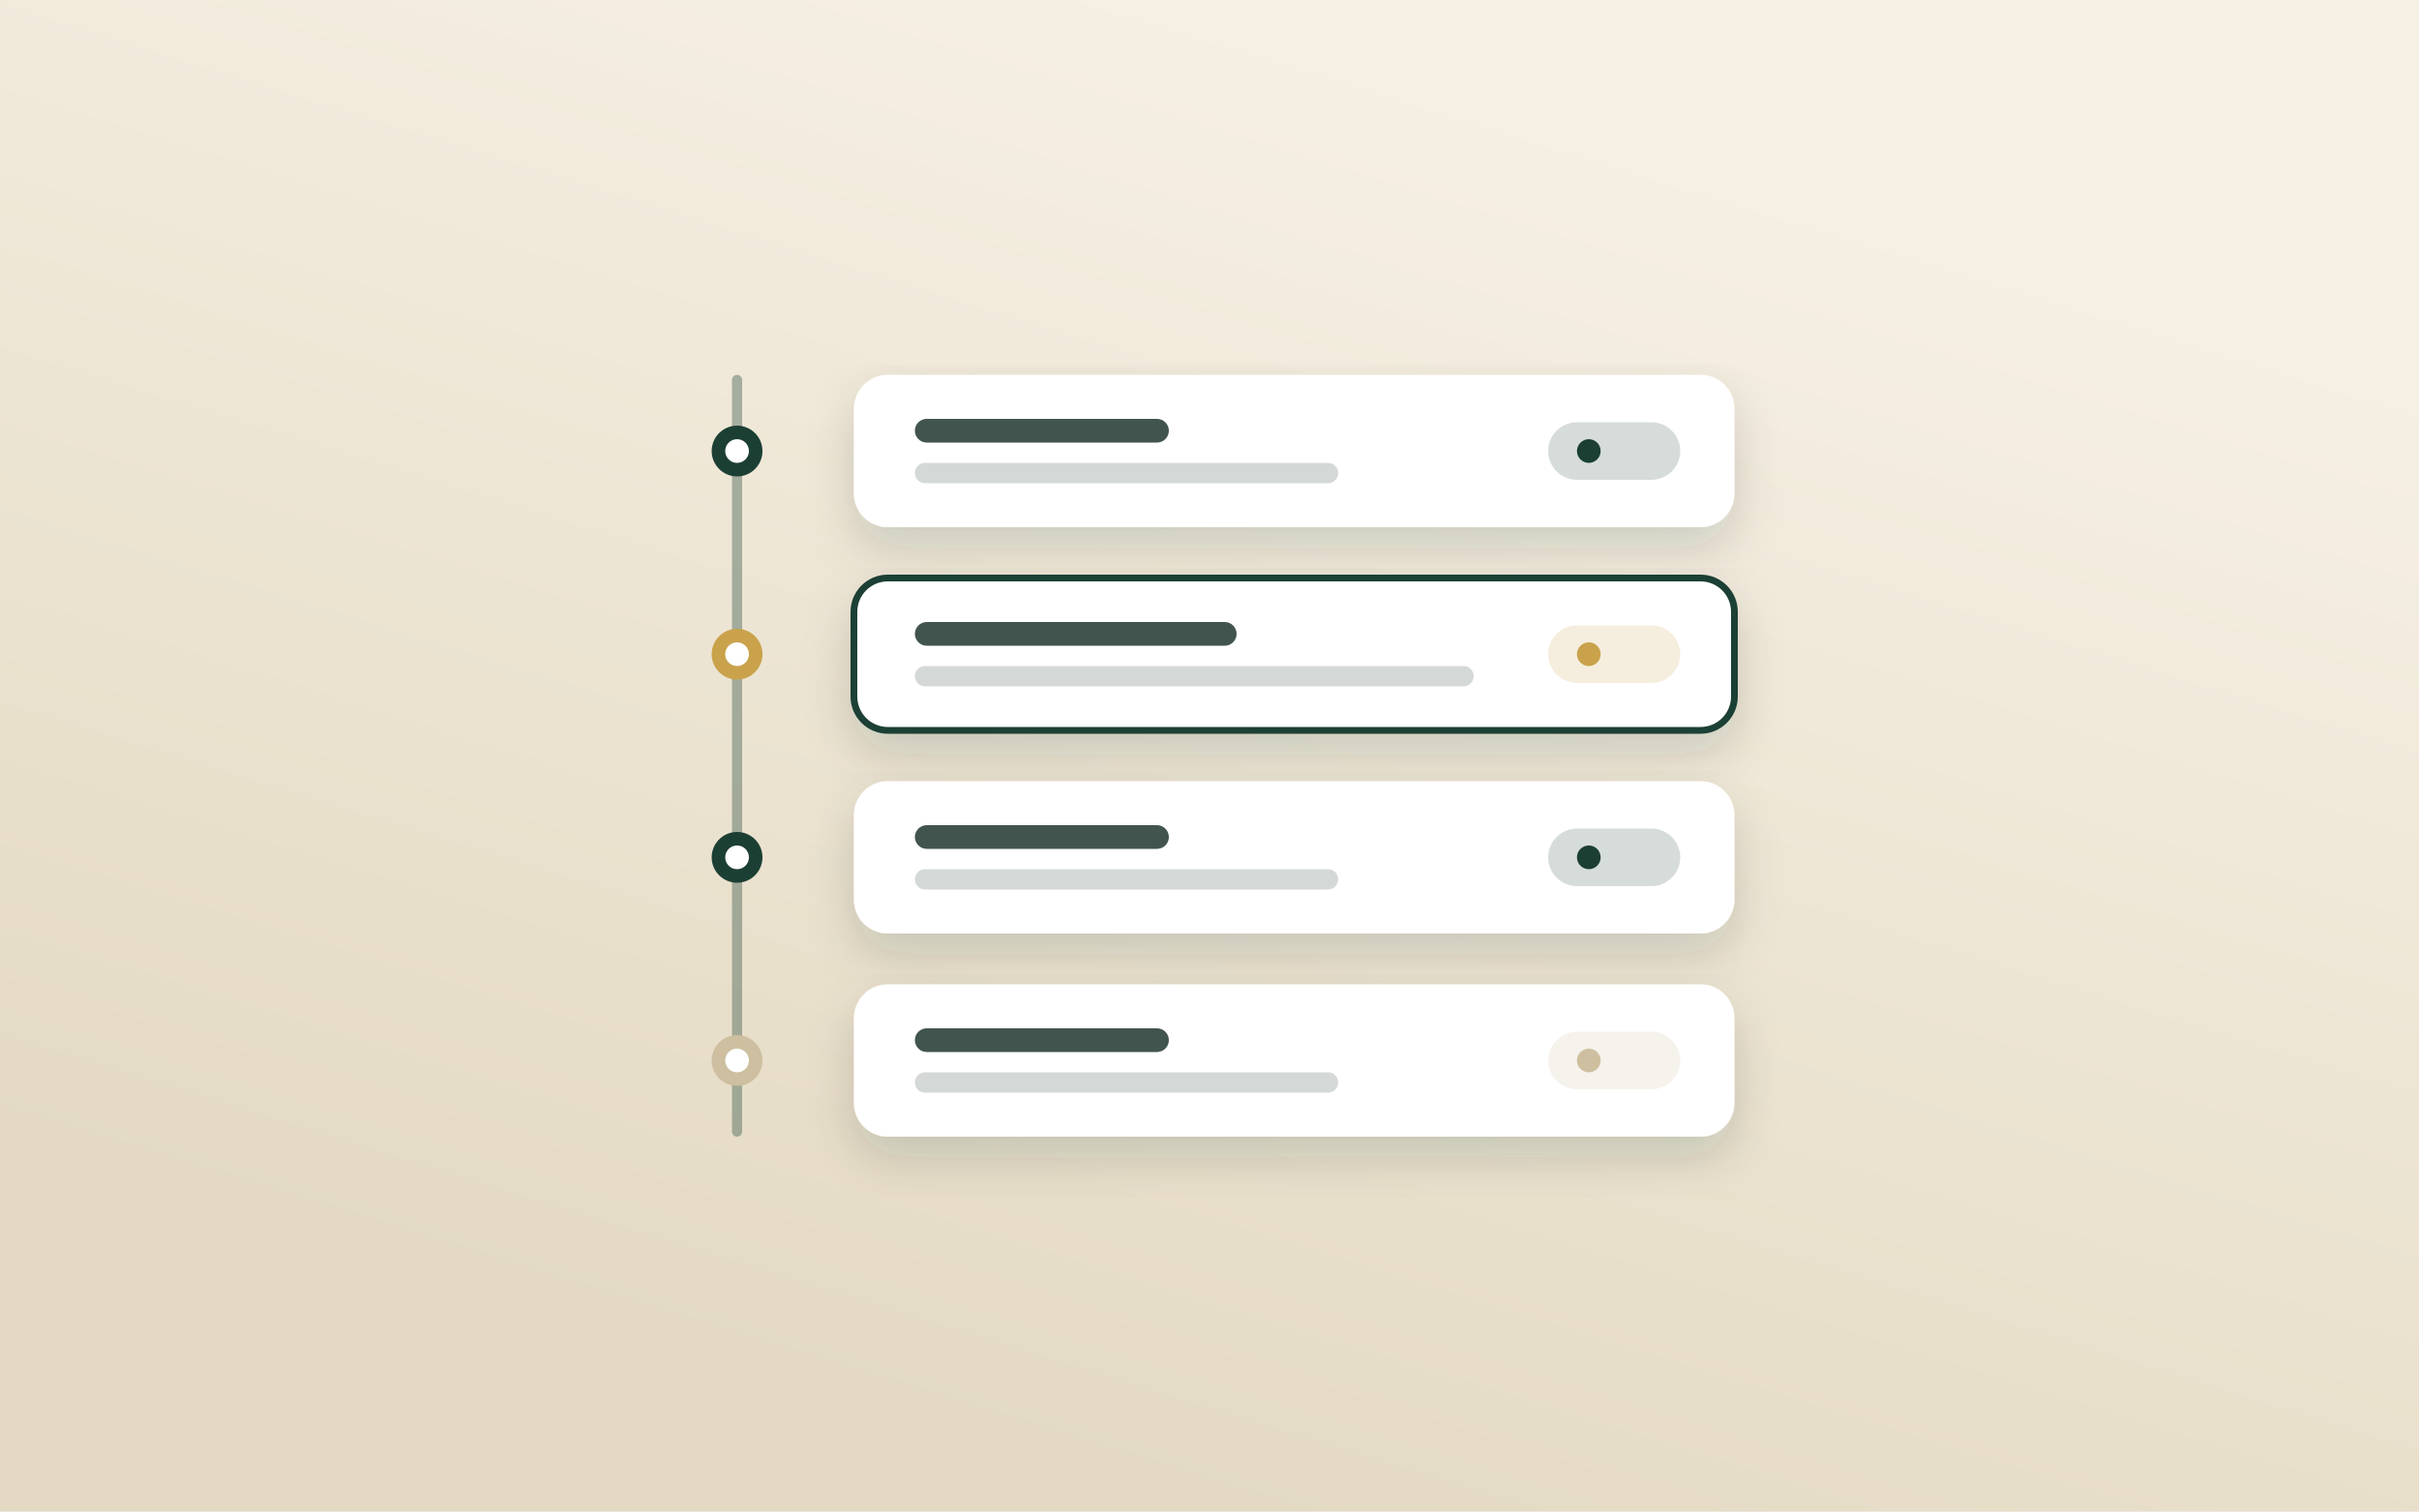
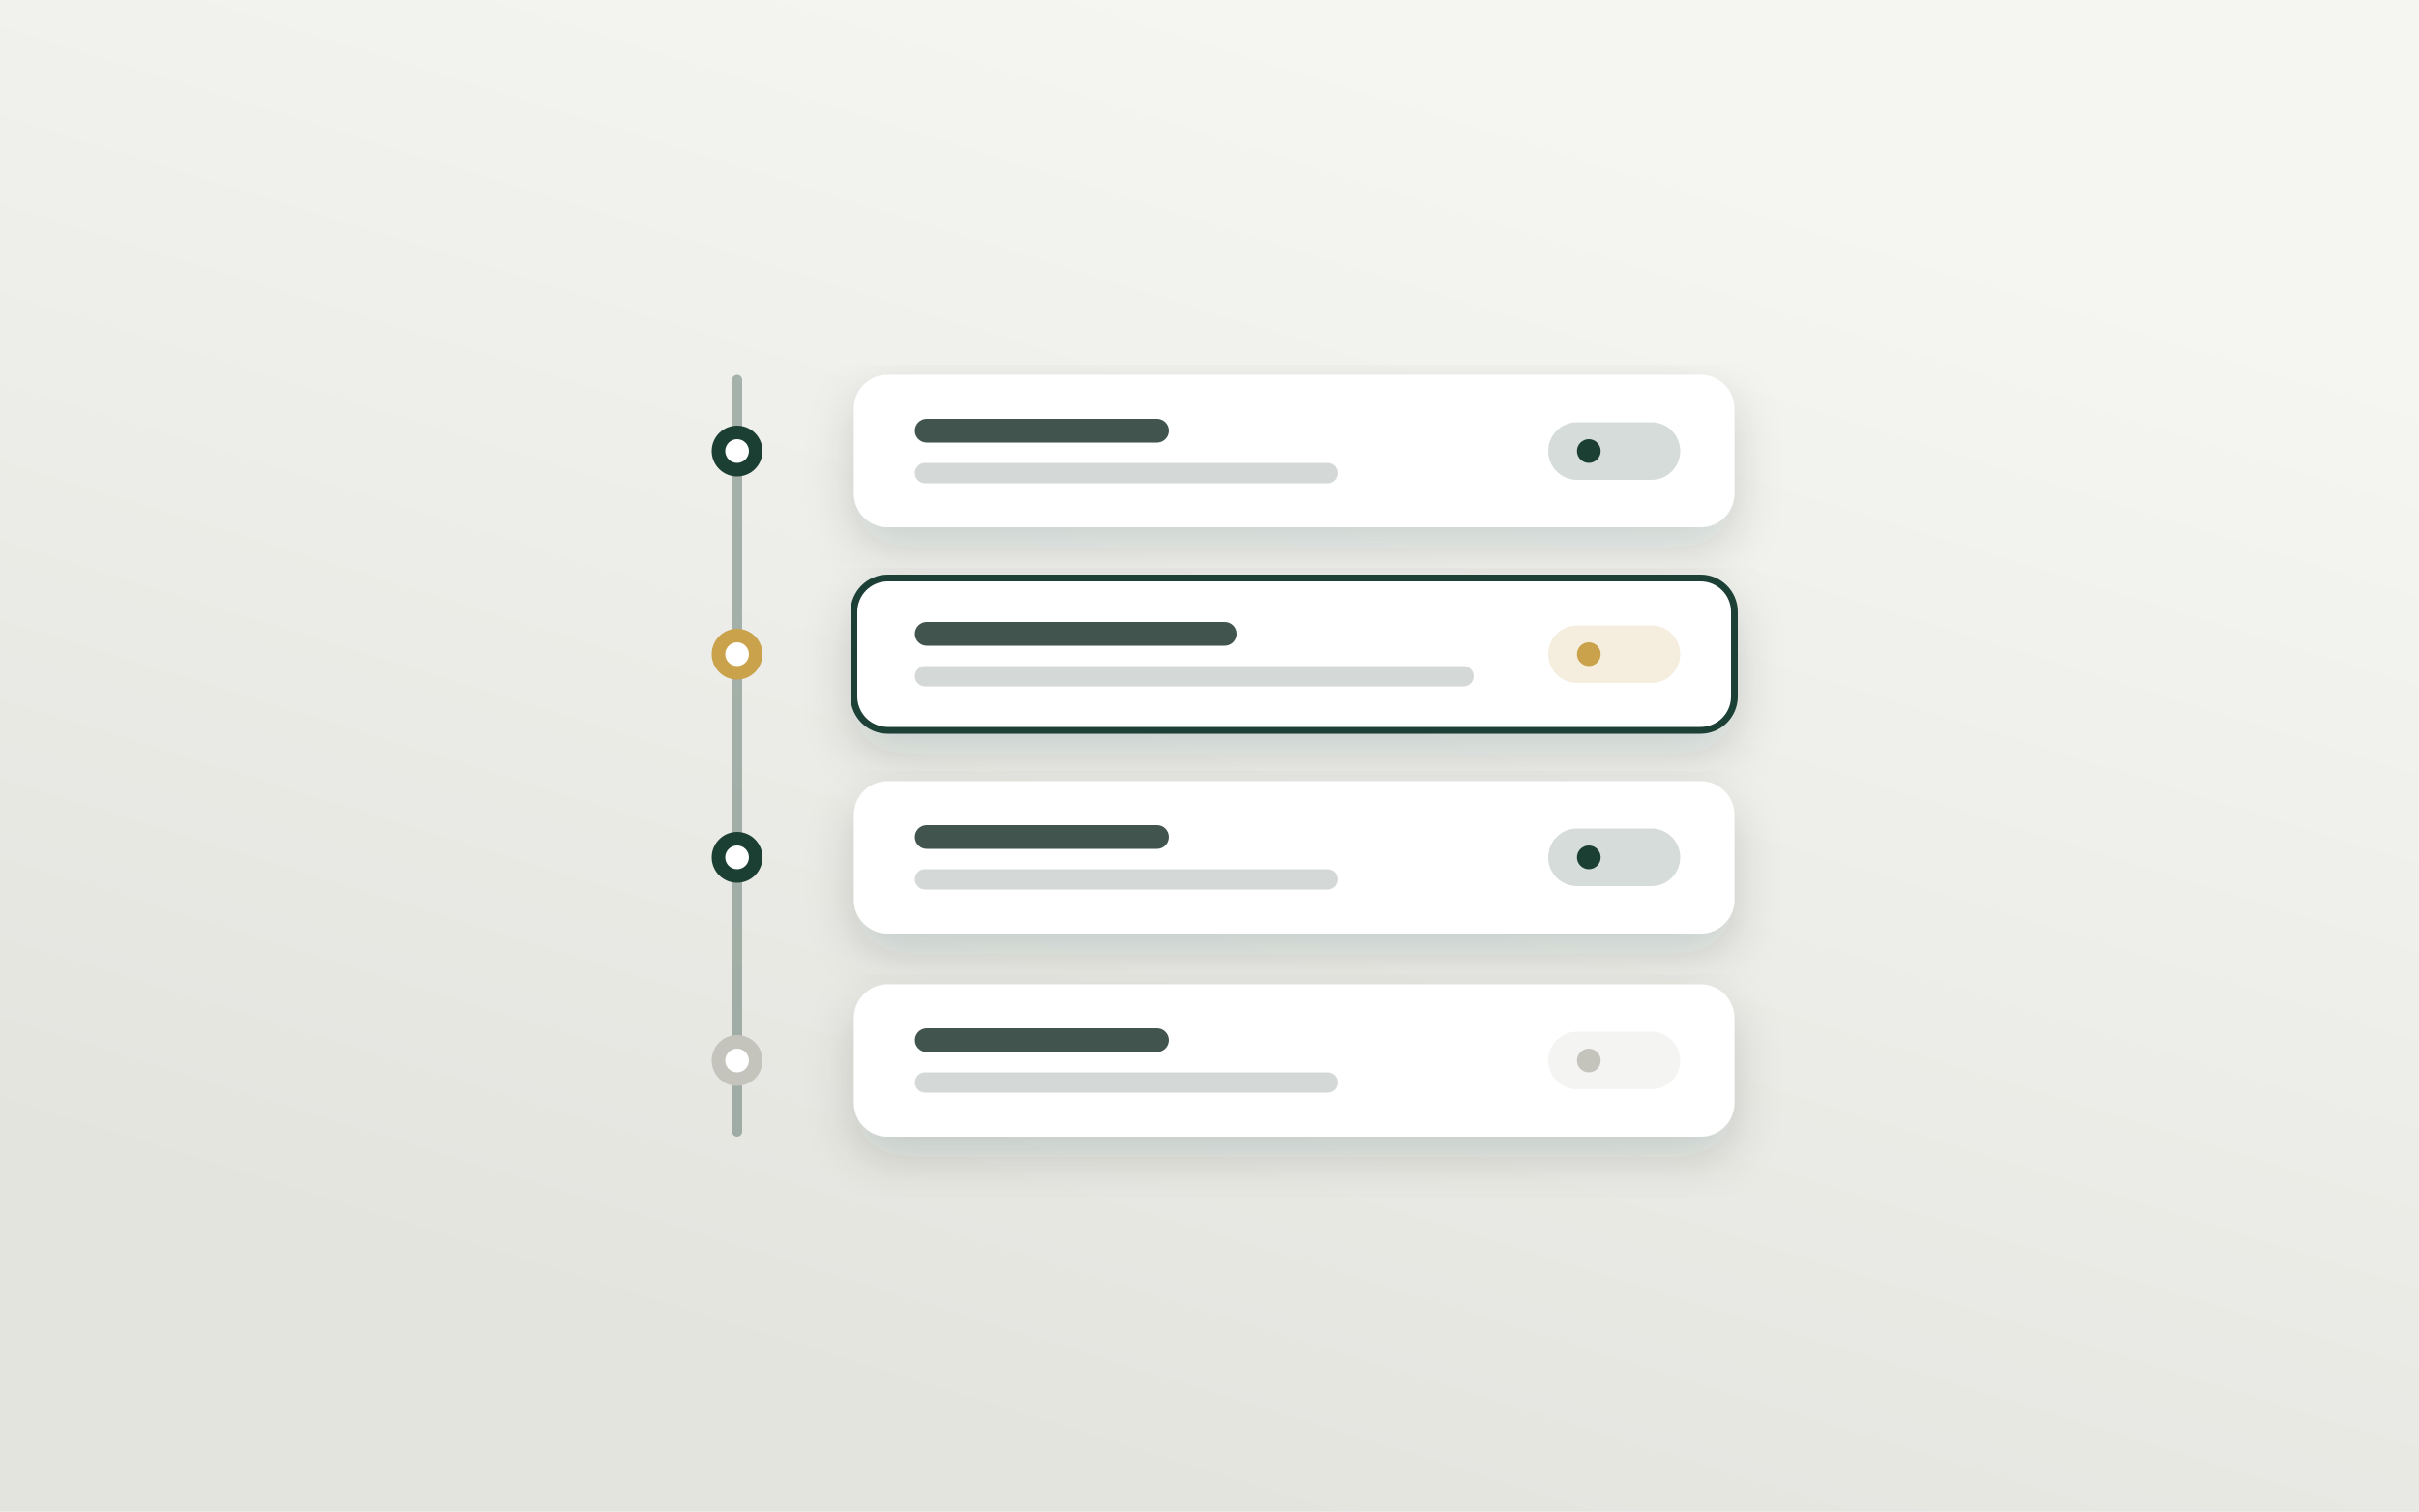
<svg xmlns="http://www.w3.org/2000/svg" viewBox="0 0 1200 750" width="1200" height="750">
  <defs>
    <linearGradient id="bg" x1="0.7" y1="0.1" x2="0.3" y2="0.9">
-       <stop offset="0" stop-color="#f6f0e4" />
-       <stop offset="1" stop-color="#e4dac3" />
+       <stop offset="0" stop-color="#f5f5f2" />
+       <stop offset="1" stop-color="#e4e4df" />
    </linearGradient>
    <filter id="sh" x="-20%" y="-20%" width="140%" height="160%">
      <feDropShadow dx="0" dy="12" stdDeviation="14" flood-color="#132a22" flood-opacity=".16" />
    </filter>
  </defs>
  <rect width="1200" height="750" fill="url(#bg)" />
  <g transform="translate(600 375) scale(0.84) translate(-600 -375)">
    <rect x="318" y="150" width="6" height="450" rx="3" fill="#1c3f34" fill-opacity=".35" />
    <circle cx="321" cy="195" r="15" fill="#1c3f34" />
    <circle cx="321" cy="195" r="7" fill="#fff" />
    <g filter="url(#sh)">
      <rect x="390" y="150" width="520" height="90" rx="20" fill="#fff" />
    </g>
    <rect x="426" y="176" width="150" height="14" rx="7" fill="#132a22" fill-opacity=".8" />
    <rect x="426" y="202" width="250" height="12" rx="6" fill="#132a22" fill-opacity=".18" />
    <rect x="800" y="178" width="78" height="34" rx="17" fill="#1c3f34" fill-opacity=".18" />
    <circle cx="824" cy="195" r="7" fill="#1c3f34" />
    <circle cx="321" cy="315" r="15" fill="#c9a24b" />
    <circle cx="321" cy="315" r="7" fill="#fff" />
    <g filter="url(#sh)">
      <rect x="390" y="270" width="520" height="90" rx="20" fill="#fff" stroke="#1c3f34" stroke-width="4" />
    </g>
    <rect x="426" y="296" width="190" height="14" rx="7" fill="#132a22" fill-opacity=".8" />
    <rect x="426" y="322" width="330" height="12" rx="6" fill="#132a22" fill-opacity=".18" />
    <rect x="800" y="298" width="78" height="34" rx="17" fill="#c9a24b" fill-opacity=".18" />
    <circle cx="824" cy="315" r="7" fill="#c9a24b" />
    <circle cx="321" cy="435" r="15" fill="#1c3f34" />
    <circle cx="321" cy="435" r="7" fill="#fff" />
    <g filter="url(#sh)">
      <rect x="390" y="390" width="520" height="90" rx="20" fill="#fff" />
    </g>
    <rect x="426" y="416" width="150" height="14" rx="7" fill="#132a22" fill-opacity=".8" />
    <rect x="426" y="442" width="250" height="12" rx="6" fill="#132a22" fill-opacity=".18" />
    <rect x="800" y="418" width="78" height="34" rx="17" fill="#1c3f34" fill-opacity=".18" />
    <circle cx="824" cy="435" r="7" fill="#1c3f34" />
-     <circle cx="321" cy="555" r="15" fill="#cdbf9f" />
+     <circle cx="321" cy="555" r="15" fill="#c4c4bc" />
    <circle cx="321" cy="555" r="7" fill="#fff" />
    <g filter="url(#sh)">
      <rect x="390" y="510" width="520" height="90" rx="20" fill="#fff" />
    </g>
    <rect x="426" y="536" width="150" height="14" rx="7" fill="#132a22" fill-opacity=".8" />
    <rect x="426" y="562" width="250" height="12" rx="6" fill="#132a22" fill-opacity=".18" />
-     <rect x="800" y="538" width="78" height="34" rx="17" fill="#cdbf9f" fill-opacity=".18" />
-     <circle cx="824" cy="555" r="7" fill="#cdbf9f" />
+     <rect x="800" y="538" width="78" height="34" rx="17" fill="#c4c4bc" fill-opacity=".18" />
+     <circle cx="824" cy="555" r="7" fill="#c4c4bc" />
  </g>
</svg>
